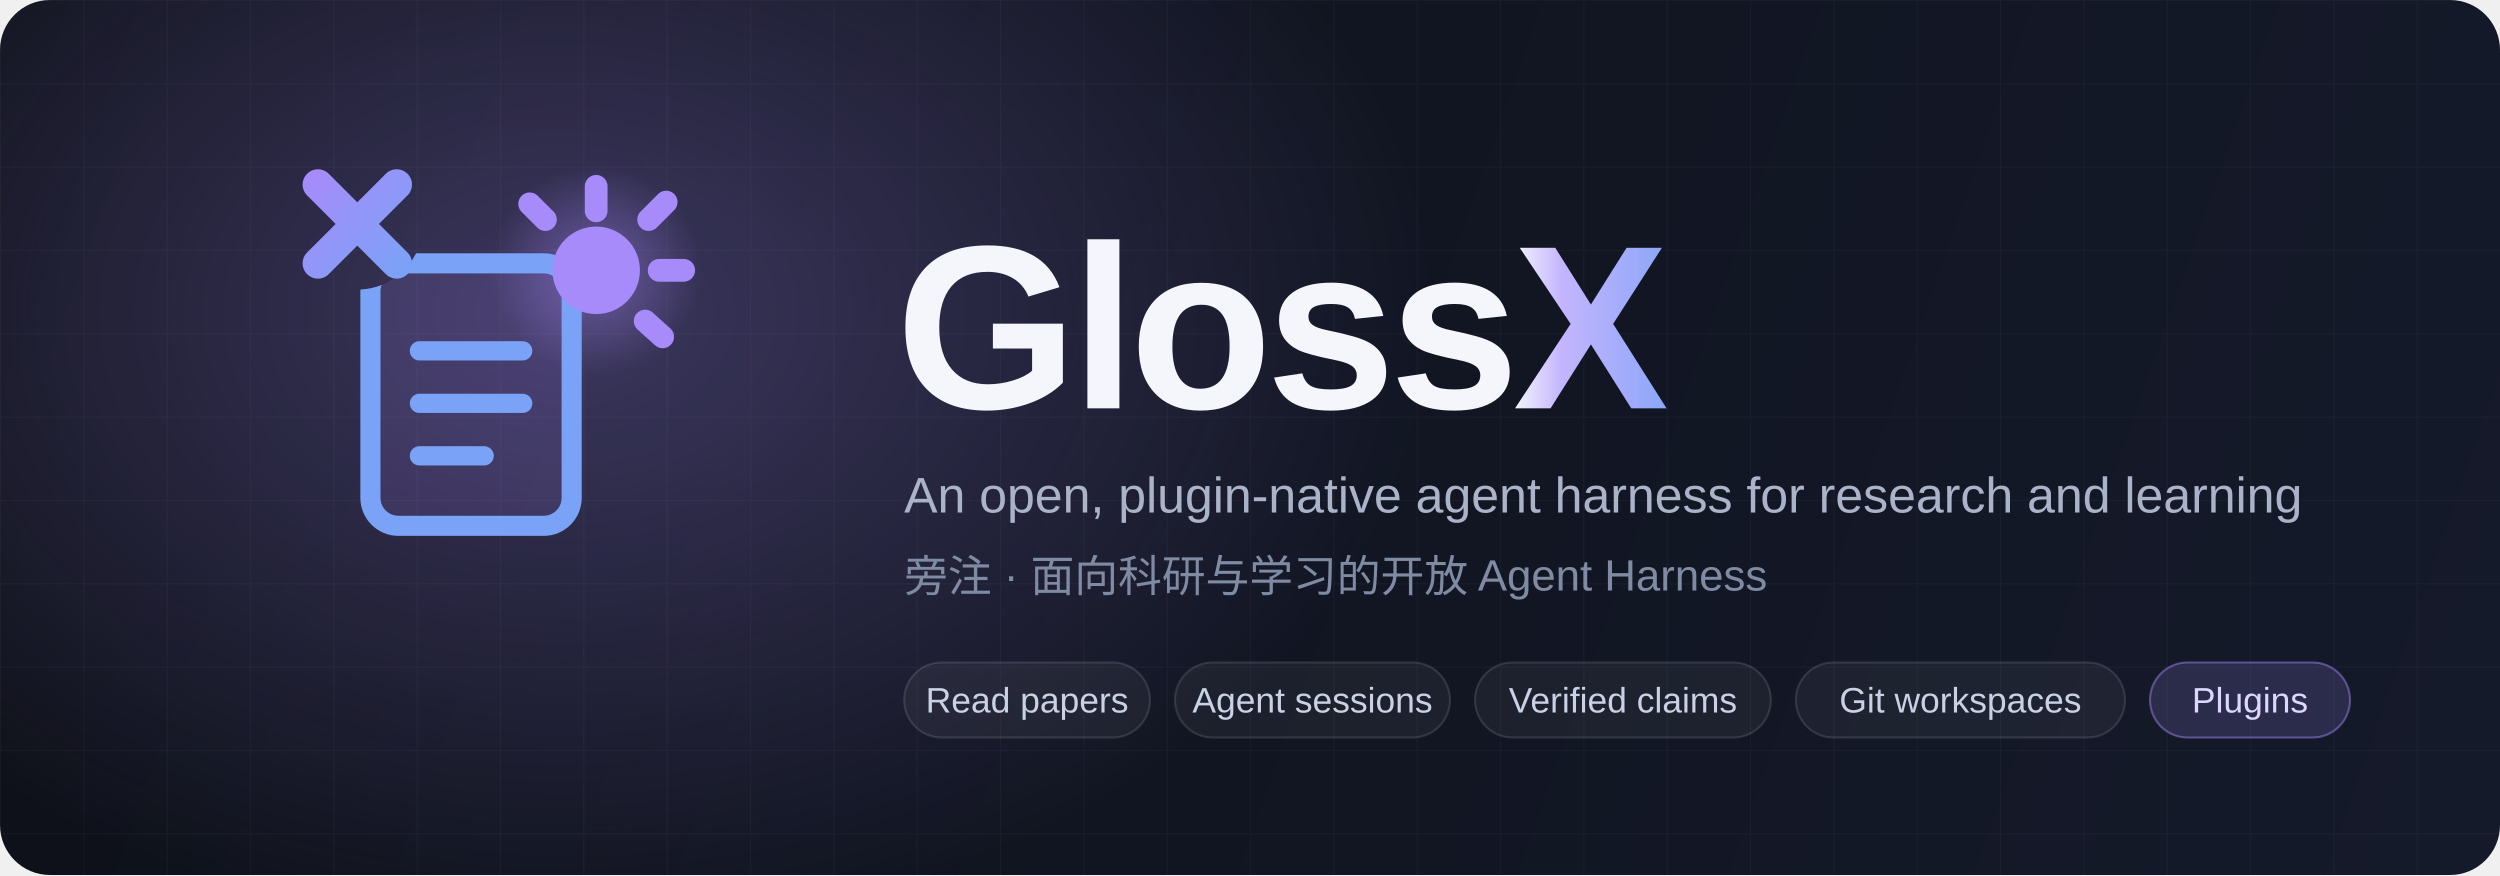
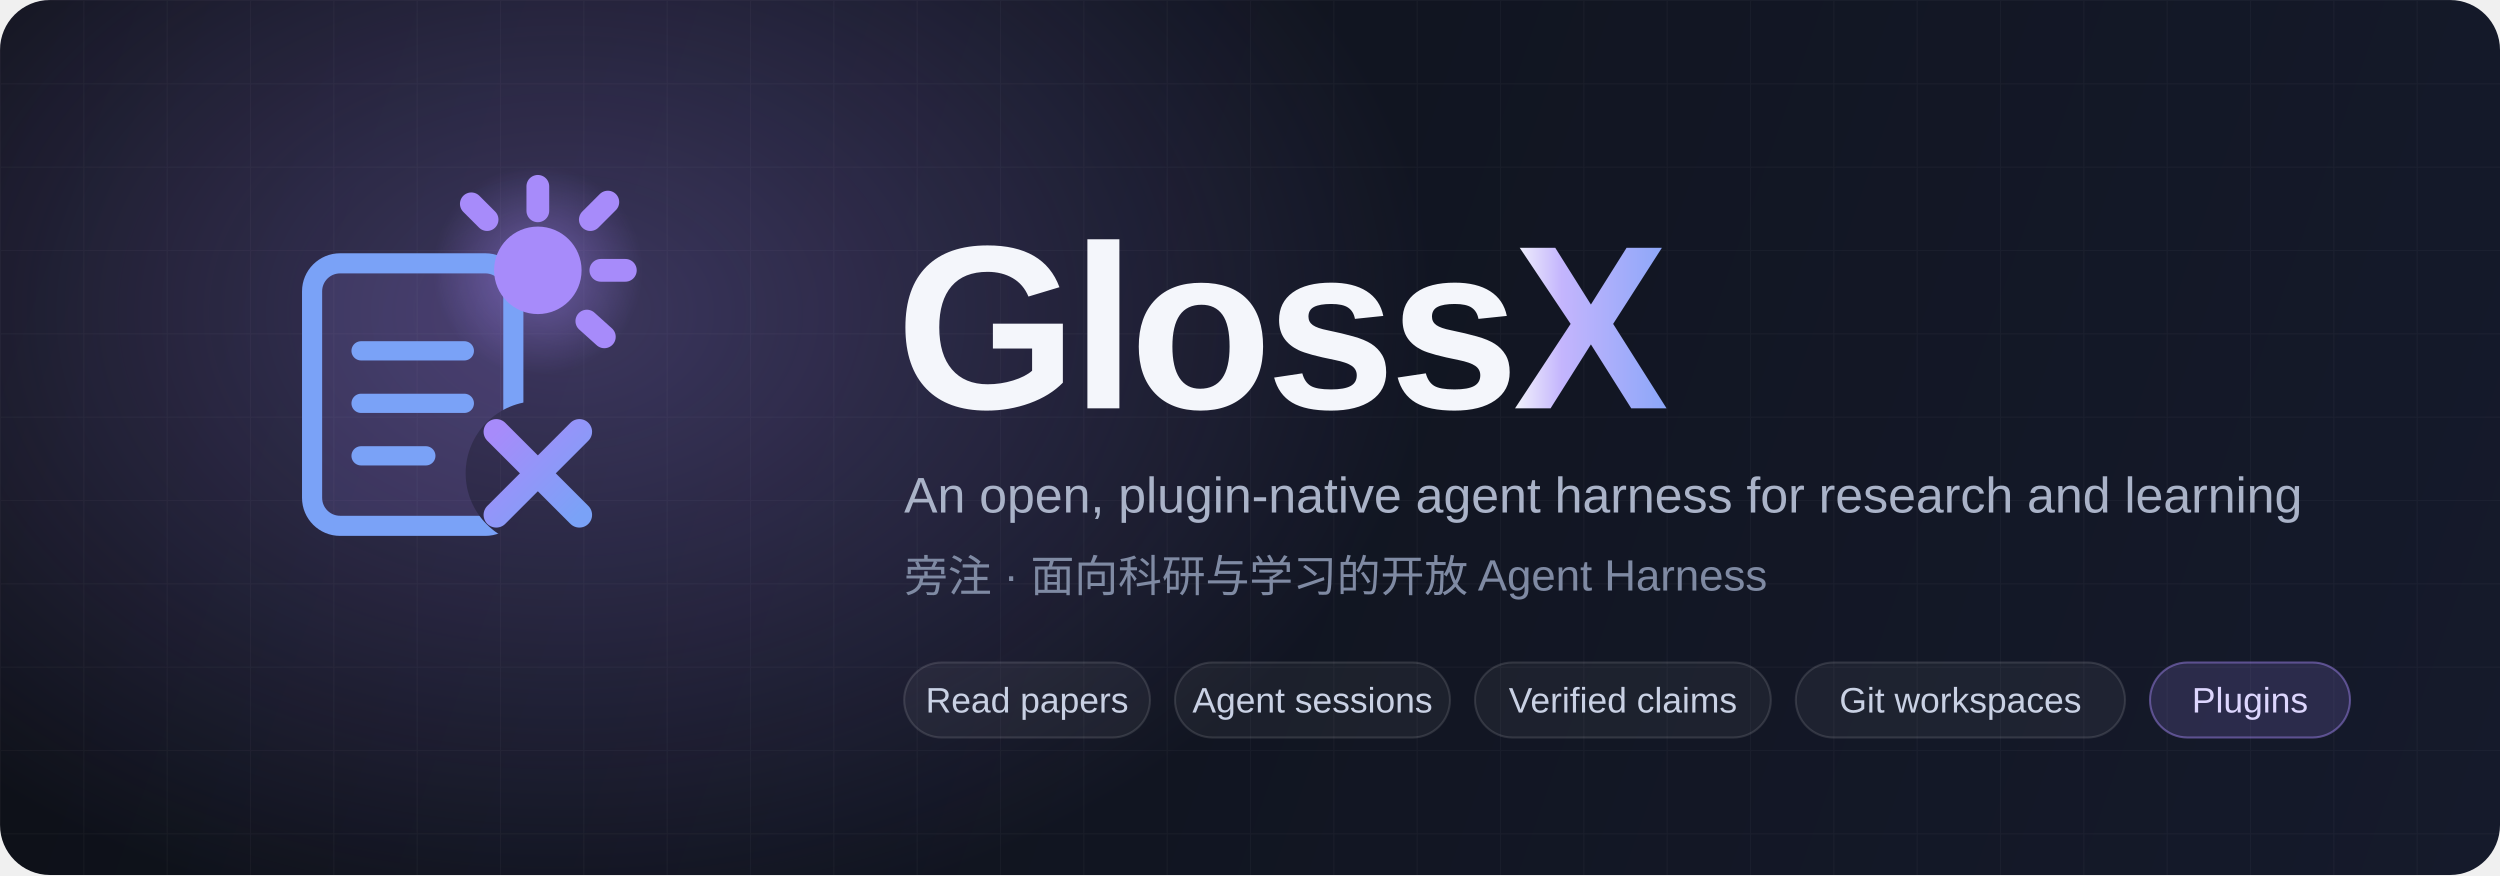
<svg xmlns="http://www.w3.org/2000/svg" viewBox="0 0 1200 420" fill="none" font-family="'Segoe UI', 'Helvetica Neue', Arial, 'PingFang SC', 'Microsoft YaHei', sans-serif">
  <defs>
    <linearGradient id="bg" x1="0" y1="0" x2="1200" y2="420" gradientUnits="userSpaceOnUse">
      <stop offset="0" stop-color="#0d1017" />
      <stop offset="1" stop-color="#151a2b" />
    </linearGradient>
    <radialGradient id="glow" cx="0" cy="0" r="1" gradientUnits="userSpaceOnUse" gradientTransform="translate(270 150) scale(420 300)">
      <stop offset="0" stop-color="#a78bfa" stop-opacity="0.30" />
      <stop offset="1" stop-color="#a78bfa" stop-opacity="0" />
    </radialGradient>
    <linearGradient id="word" x1="430" y1="0" x2="900" y2="0" gradientUnits="userSpaceOnUse">
      <stop offset="0" stop-color="#f4f6fb" />
      <stop offset="0.63" stop-color="#f4f6fb" />
      <stop offset="0.68" stop-color="#c4b5fd" />
      <stop offset="0.82" stop-color="#7aa2f7" />
    </linearGradient>
    <pattern id="grid" width="40" height="40" patternUnits="userSpaceOnUse">
      <path d="M40 0H0V40" stroke="#ffffff" stroke-opacity="0.035" />
    </pattern>
  </defs>
  <rect width="1200" height="420" rx="24" fill="url(#bg)" />
  <rect width="1200" height="420" rx="24" fill="url(#grid)" />
  <rect width="1200" height="420" rx="24" fill="url(#glow)" />
-   <g transform="translate(140 76) scale(2.1)">
+   <g transform="translate(112 76) scale(2.1)">
    <defs>
-       <linearGradient id="cv-x" x1="4" y1="4" x2="26" y2="26" gradientUnits="userSpaceOnUse">
+       <linearGradient id="cv-x" x1="60.1" y1="62.5" x2="79.1" y2="81.5" gradientUnits="userSpaceOnUse">
        <stop offset="0" stop-color="#a78bfa" />
        <stop offset="1" stop-color="#7aa2f7" />
      </linearGradient>
      <radialGradient id="cv-glow" cx="69.6" cy="25.6" r="24" gradientUnits="userSpaceOnUse">
        <stop offset="0" stop-color="#a78bfa" stop-opacity="0.45" />
        <stop offset="1" stop-color="#a78bfa" stop-opacity="0" />
      </radialGradient>
      <mask id="cv-cut" maskUnits="userSpaceOnUse" x="0" y="0" width="96" height="96">
        <rect width="96" height="96" fill="#fff" />
-         <circle cx="15" cy="15" r="15" fill="#000" />
+         <circle cx="69.6" cy="72" r="16.5" fill="#000" />
      </mask>
    </defs>
    <circle cx="69.6" cy="25.6" r="24" fill="url(#cv-glow)" />
    <g mask="url(#cv-cut)">
      <rect x="18" y="24" width="46" height="60" rx="6.4" fill="#a78bfa" fill-opacity="0.14" stroke="#7aa2f7" stroke-width="4.6" />
      <g stroke="#7aa2f7" stroke-width="4.4" stroke-linecap="round">
        <line x1="29.2" y1="44" x2="52.8" y2="44" />
        <line x1="29.2" y1="56" x2="52.8" y2="56" />
        <line x1="29.2" y1="68" x2="44" y2="68" />
      </g>
    </g>
    <circle cx="69.6" cy="25.6" r="10" fill="#a78bfa" />
    <g stroke="#a78bfa" stroke-width="5.2" stroke-linecap="round">
      <line x1="69.6" y1="6.4" x2="69.6" y2="12" />
      <line x1="85.6" y1="10" x2="81.6" y2="14" />
      <line x1="89.6" y1="25.6" x2="84" y2="25.6" />
      <line x1="84.8" y1="40.8" x2="80.8" y2="37.2" />
      <line x1="54.4" y1="10.4" x2="58" y2="14" />
    </g>
-     <g stroke="url(#cv-x)" stroke-width="7" stroke-linecap="round">
-       <line x1="6" y1="6" x2="24" y2="24" />
-       <line x1="24" y1="6" x2="6" y2="24" />
+     <g stroke="url(#cv-x)" stroke-width="5.8" stroke-linecap="round">
+       <line x1="60.1" y1="62.5" x2="79.1" y2="81.5" />
+       <line x1="79.1" y1="62.5" x2="60.1" y2="81.5" />
    </g>
  </g>
  <text x="430" y="196" font-size="112" font-weight="700" letter-spacing="-3" fill="url(#word)">GlossX</text>
  <text x="434" y="246" font-size="24" fill="#aab3c8">An open, plugin-native agent harness for research and learning</text>
  <text x="434" y="284" font-size="21" fill="#7f8aa3">旁注 · 面向科研与学习的开放 Agent Harness</text>
  <g font-size="17" fill="#c9d1e4">
    <g transform="translate(434 318)">
      <rect width="118" height="36" rx="18" fill="#ffffff" fill-opacity="0.05" stroke="#ffffff" stroke-opacity="0.12" />
      <text x="59" y="24" text-anchor="middle">Read papers</text>
    </g>
    <g transform="translate(564 318)">
      <rect width="132" height="36" rx="18" fill="#ffffff" fill-opacity="0.05" stroke="#ffffff" stroke-opacity="0.12" />
      <text x="66" y="24" text-anchor="middle">Agent sessions</text>
    </g>
    <g transform="translate(708 318)">
      <rect width="142" height="36" rx="18" fill="#ffffff" fill-opacity="0.05" stroke="#ffffff" stroke-opacity="0.12" />
      <text x="71" y="24" text-anchor="middle">Verified claims</text>
    </g>
    <g transform="translate(862 318)">
      <rect width="158" height="36" rx="18" fill="#ffffff" fill-opacity="0.05" stroke="#ffffff" stroke-opacity="0.12" />
      <text x="79" y="24" text-anchor="middle">Git workspaces</text>
    </g>
    <g transform="translate(1032 318)">
      <rect width="96" height="36" rx="18" fill="#a78bfa" fill-opacity="0.16" stroke="#a78bfa" stroke-opacity="0.45" />
      <text x="48" y="24" text-anchor="middle" fill="#ddd6fe">Plugins</text>
    </g>
  </g>
</svg>
